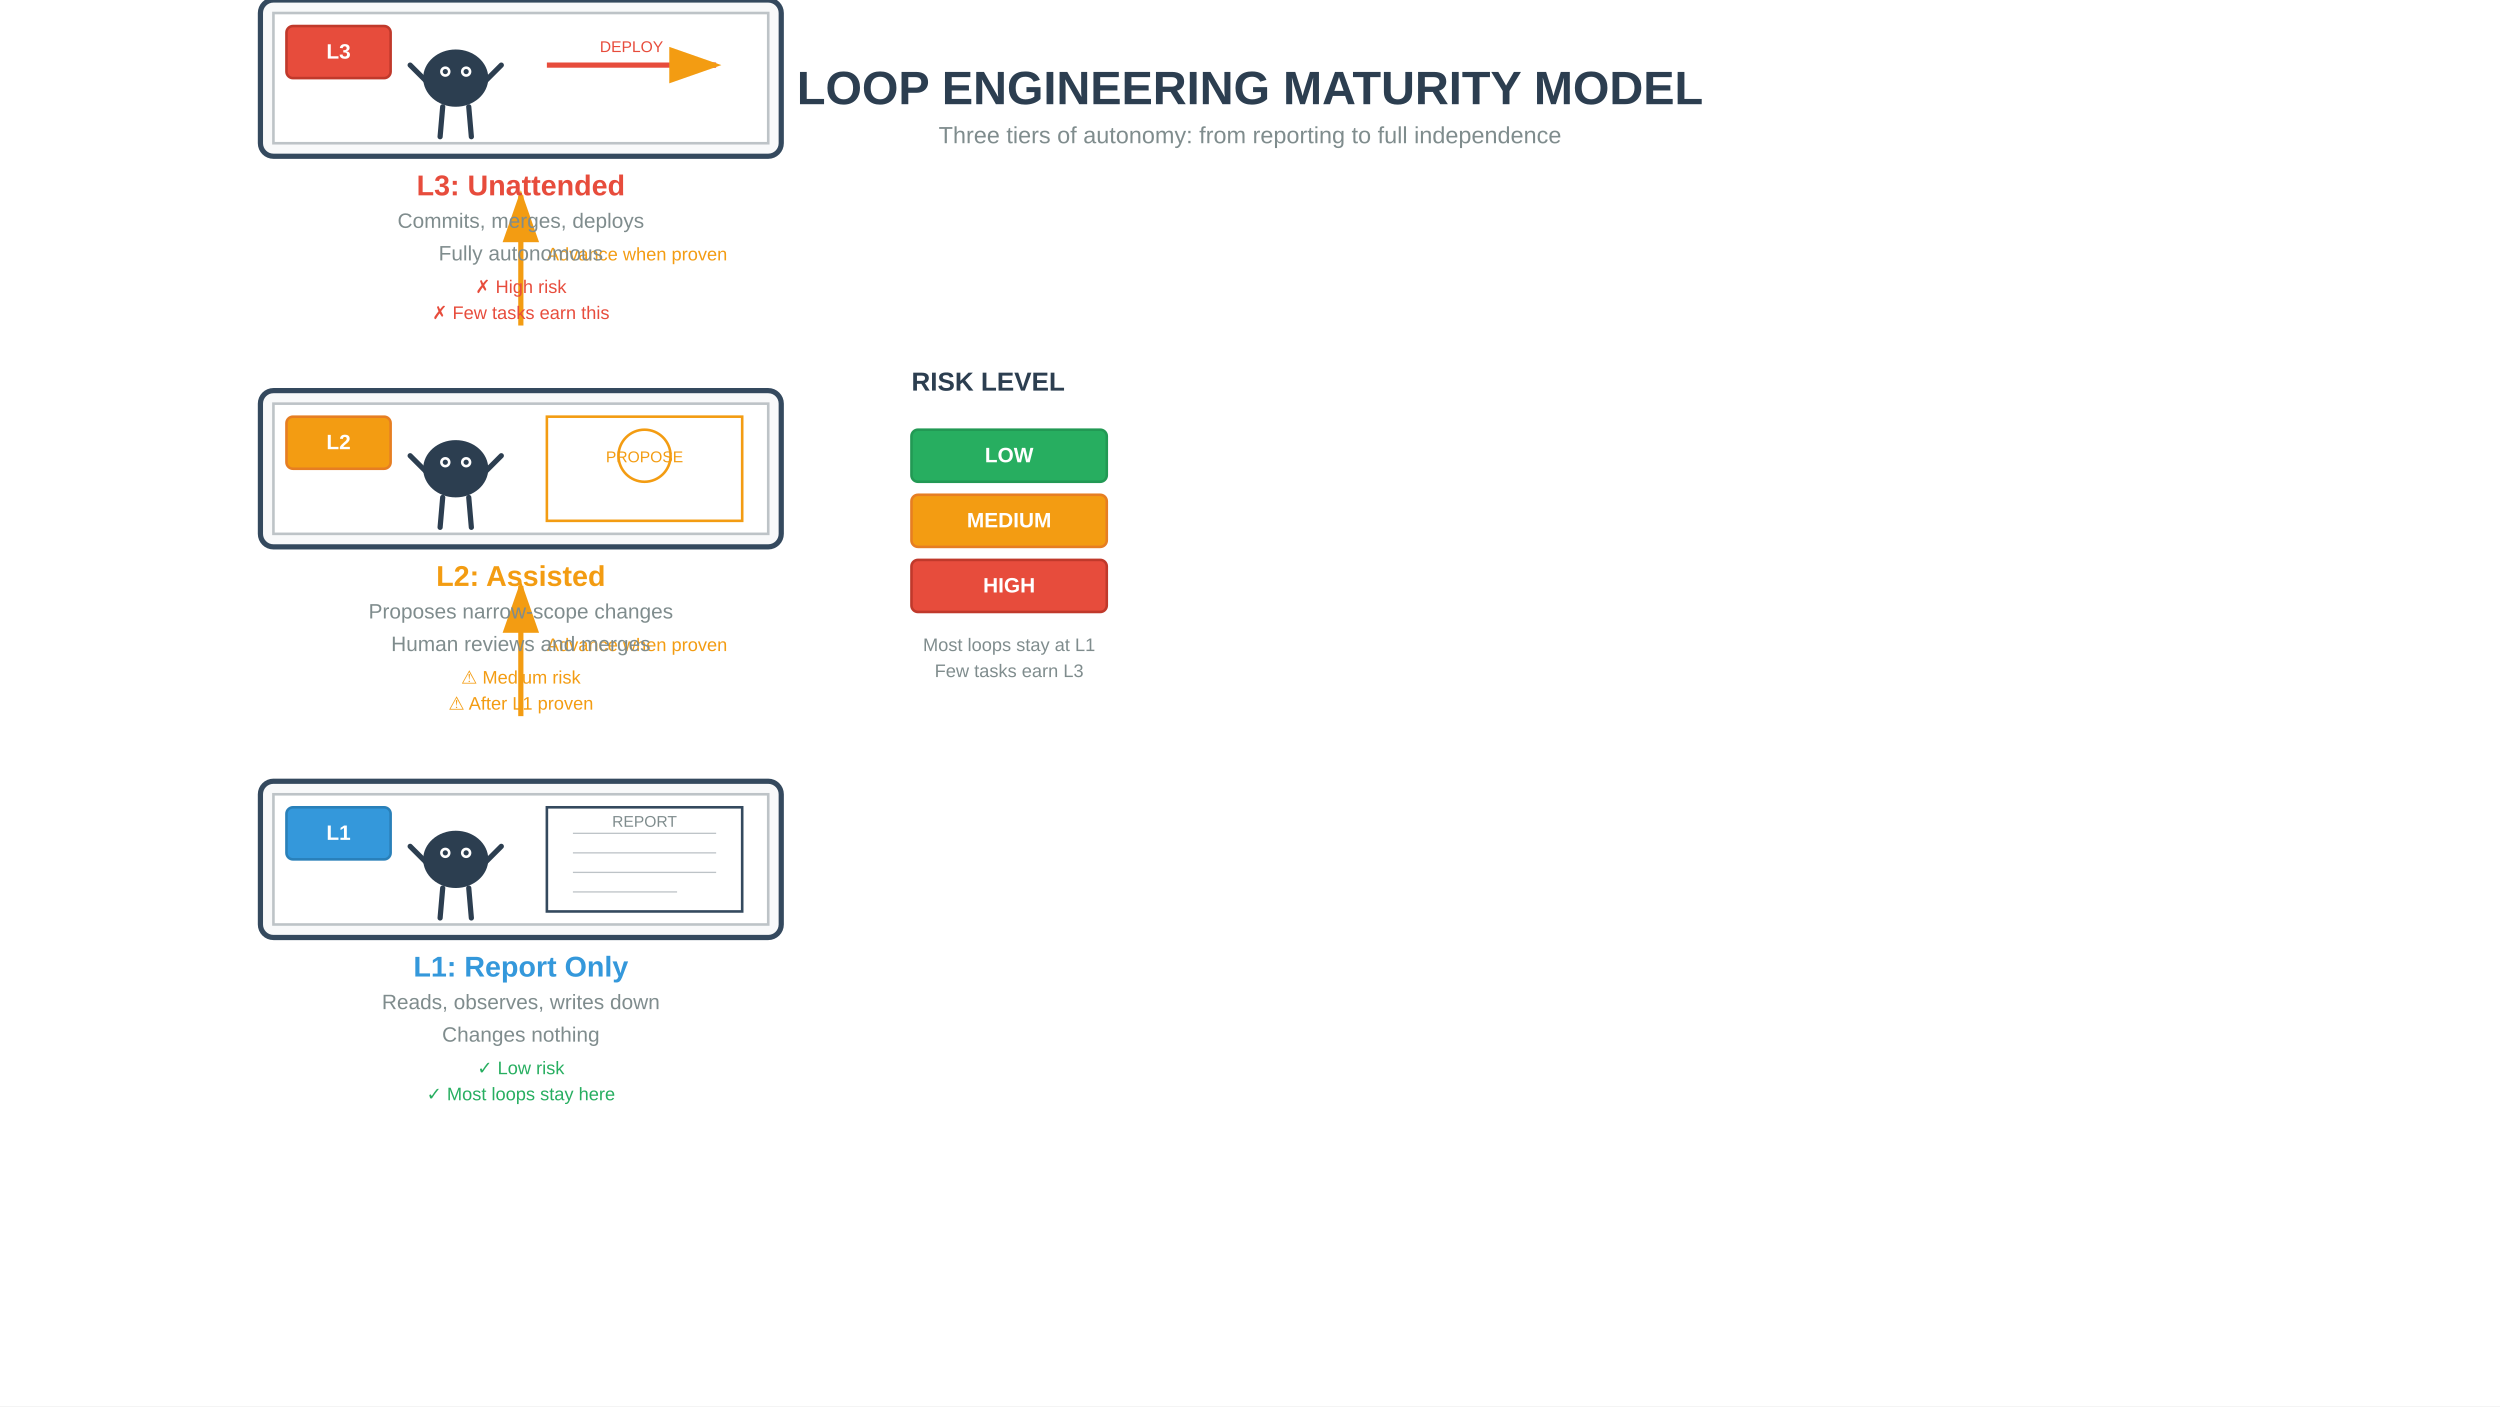
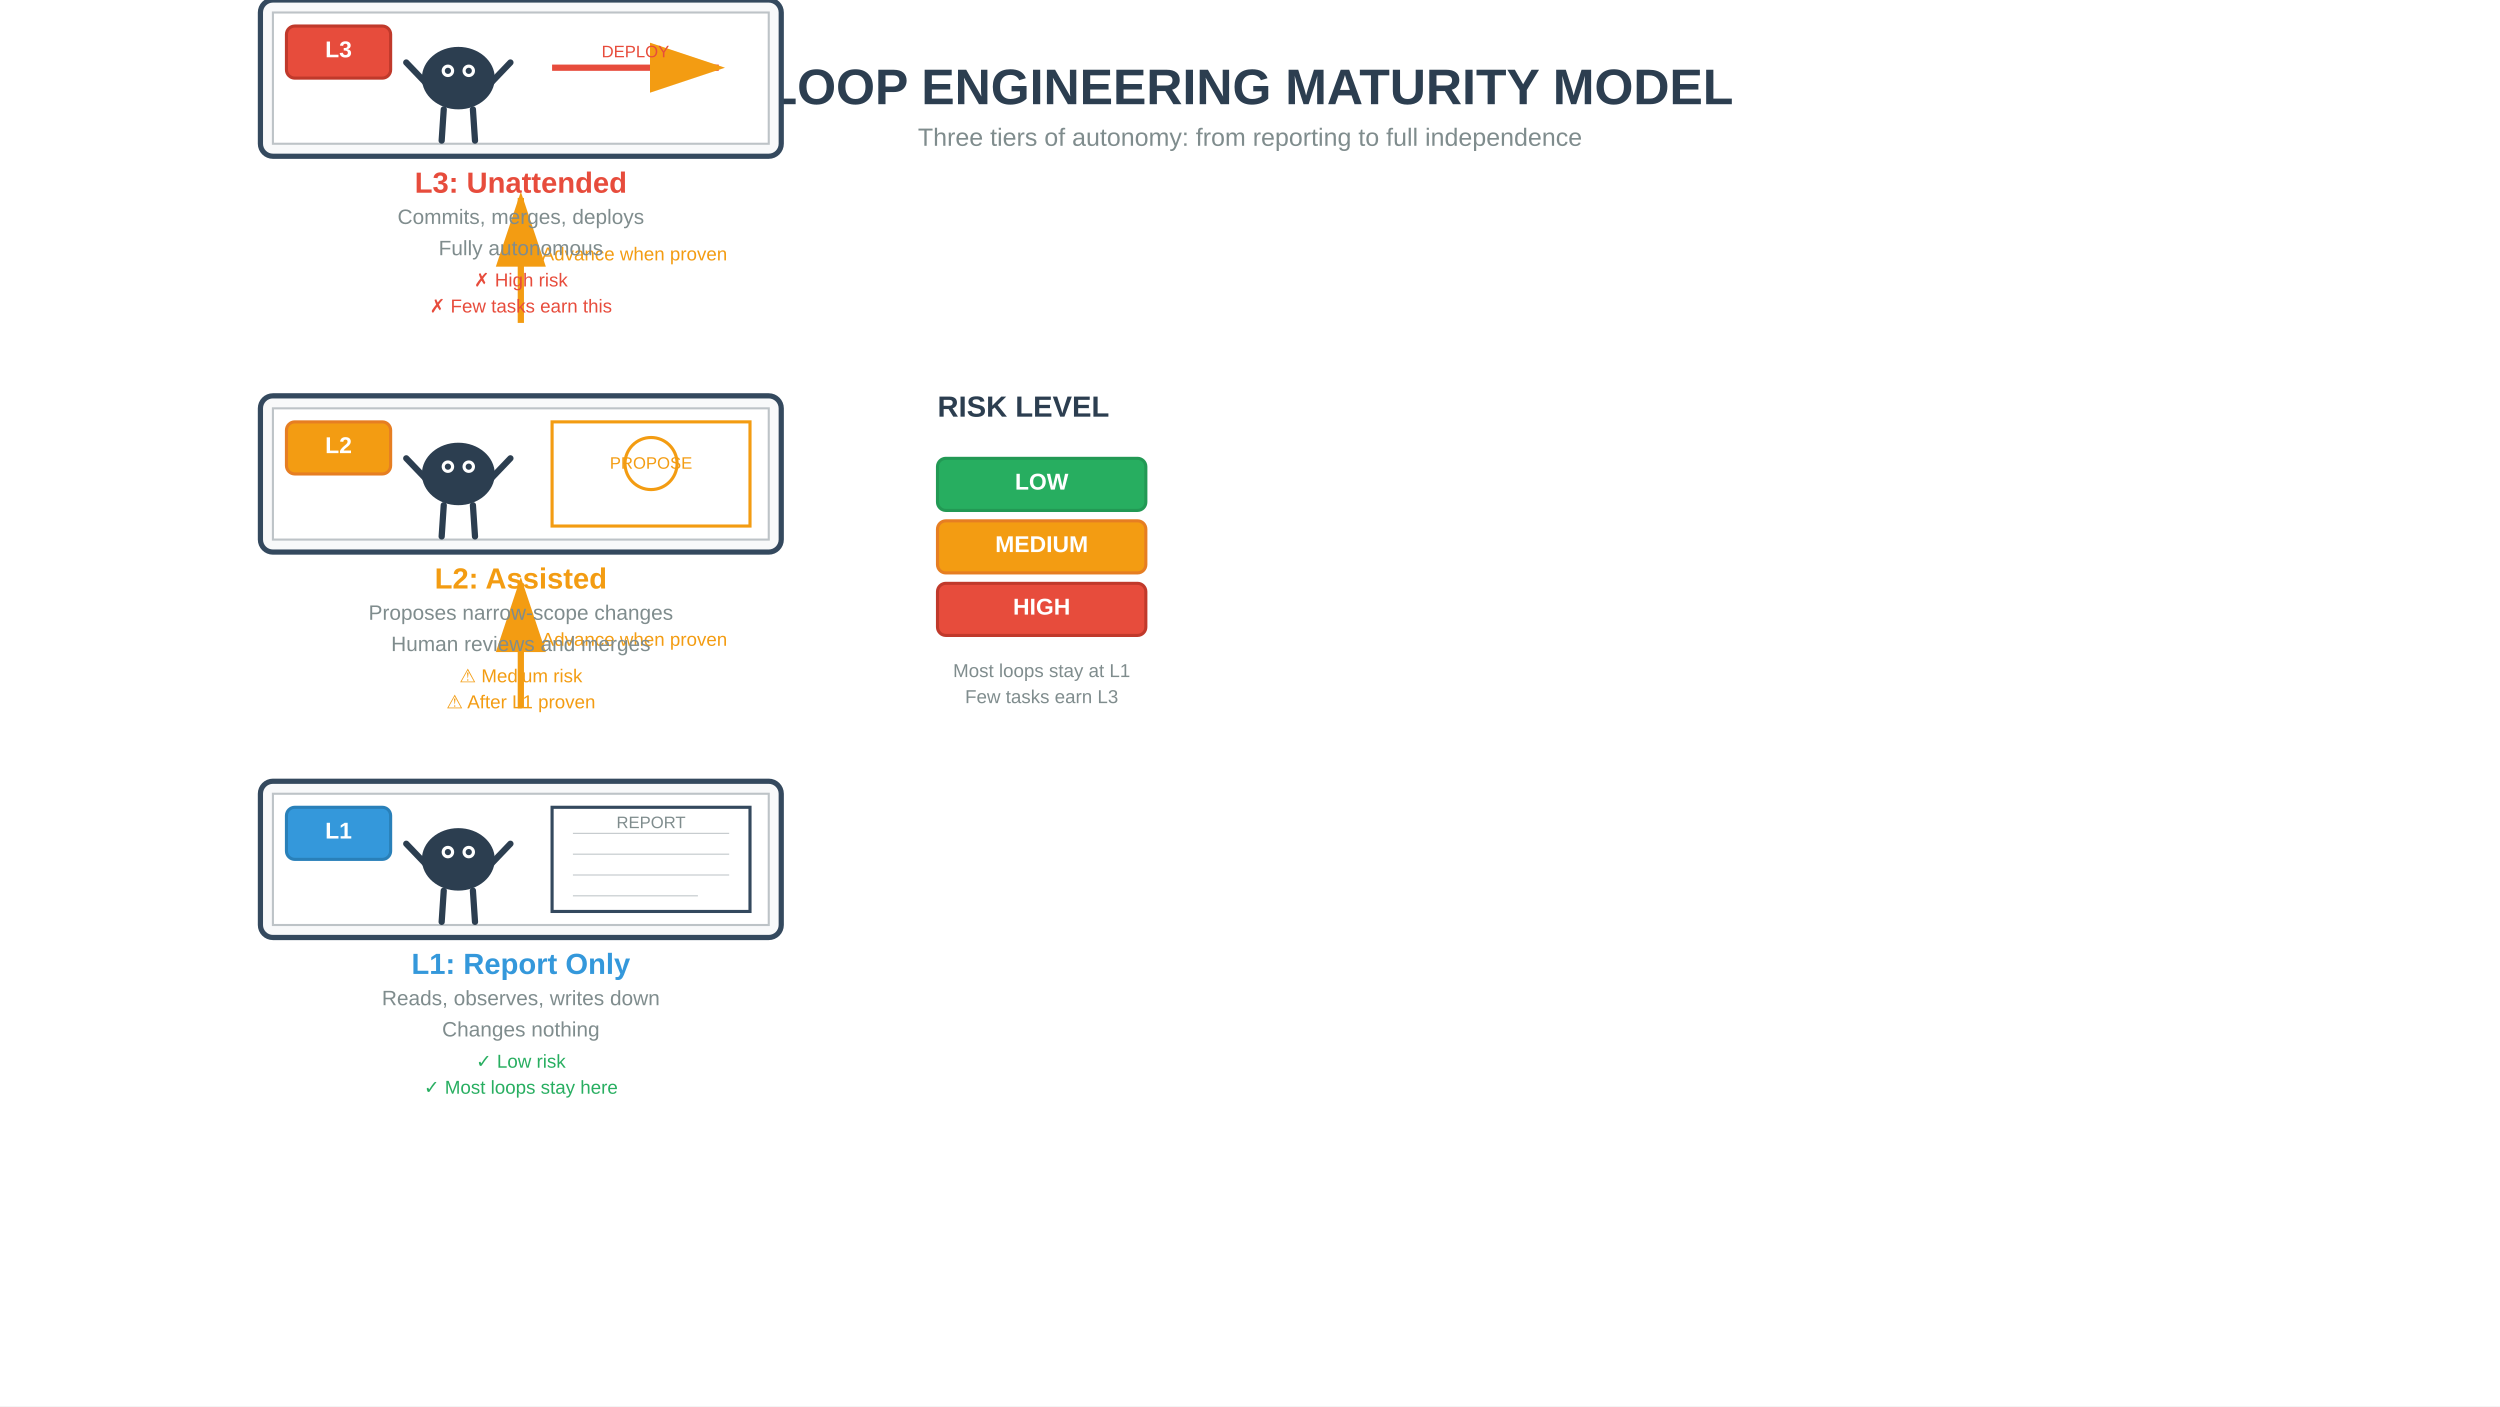
- <svg xmlns="http://www.w3.org/2000/svg" viewBox="0 0 1920 1080">
+ <svg xmlns="http://www.w3.org/2000/svg" viewBox="0 0 2400 1350">
  <rect width="100%" height="100%" fill="white" />
-   <text x="960" y="80" text-anchor="middle" font-family="Arial, sans-serif" font-size="36" font-weight="bold" fill="#2c3e50">LOOP ENGINEERING MATURITY MODEL</text>
-   <text x="960" y="110" text-anchor="middle" font-family="Arial, sans-serif" font-size="18" fill="#7f8c8d">Three tiers of autonomy: from reporting to full independence</text>
-   <g transform="translate(200, 600)">
-     <rect x="0" y="0" width="400" height="120" fill="#f8f9fa" stroke="#34495e" stroke-width="4" rx="10" />
-     <rect x="10" y="10" width="380" height="100" fill="white" stroke="#bdc3c7" stroke-width="2" />
-     <rect x="20" y="20" width="80" height="40" fill="#3498db" stroke="#2980b9" stroke-width="2" rx="5" />
-     <text x="60" y="45" text-anchor="middle" font-family="Arial, sans-serif" font-size="16" font-weight="bold" fill="white">L1</text>
-     <g transform="translate(150, 60)">
-       <ellipse cx="0" cy="0" rx="25" ry="22" fill="#2c3e50" />
-       <circle cx="-8" cy="-5" r="4" fill="white" />
-       <circle cx="8" cy="-5" r="4" fill="white" />
-       <circle cx="-8" cy="-5" r="2" fill="#2c3e50" />
-       <circle cx="8" cy="-5" r="2" fill="#2c3e50" />
-       <line x1="-20" y1="5" x2="-35" y2="-10" stroke="#2c3e50" stroke-width="4" stroke-linecap="round" />
-       <line x1="20" y1="5" x2="35" y2="-10" stroke="#2c3e50" stroke-width="4" stroke-linecap="round" />
-       <line x1="-10" y1="22" x2="-12" y2="45" stroke="#2c3e50" stroke-width="4" stroke-linecap="round" />
-       <line x1="10" y1="22" x2="12" y2="45" stroke="#2c3e50" stroke-width="4" stroke-linecap="round" />
+   <text x="1200" y="100" text-anchor="middle" font-family="Arial, sans-serif" font-size="48" font-weight="bold" fill="#2c3e50">LOOP ENGINEERING MATURITY MODEL</text>
+   <text x="1200" y="140" text-anchor="middle" font-family="Arial, sans-serif" font-size="24" fill="#7f8c8d">Three tiers of autonomy: from reporting to full independence</text>
+   <g transform="translate(250, 750)">
+     <rect x="0" y="0" width="500" height="150" fill="#f8f9fa" stroke="#34495e" stroke-width="5" rx="12" />
+     <rect x="12" y="12" width="476" height="126" fill="white" stroke="#bdc3c7" stroke-width="2" />
+     <rect x="25" y="25" width="100" height="50" fill="#3498db" stroke="#2980b9" stroke-width="3" rx="8" />
+     <text x="75" y="55" text-anchor="middle" font-family="Arial, sans-serif" font-size="22" font-weight="bold" fill="white">L1</text>
+     <g transform="translate(190, 75)">
+       <ellipse cx="0" cy="0" rx="35" ry="30" fill="#2c3e50" />
+       <circle cx="-10" cy="-7" r="6" fill="white" />
+       <circle cx="10" cy="-7" r="6" fill="white" />
+       <circle cx="-10" cy="-7" r="3" fill="#2c3e50" />
+       <circle cx="10" cy="-7" r="3" fill="#2c3e50" />
+       <line x1="-28" y1="8" x2="-50" y2="-15" stroke="#2c3e50" stroke-width="6" stroke-linecap="round" />
+       <line x1="28" y1="8" x2="50" y2="-15" stroke="#2c3e50" stroke-width="6" stroke-linecap="round" />
+       <line x1="-14" y1="30" x2="-16" y2="60" stroke="#2c3e50" stroke-width="6" stroke-linecap="round" />
+       <line x1="14" y1="30" x2="16" y2="60" stroke="#2c3e50" stroke-width="6" stroke-linecap="round" />
    </g>
-     <rect x="220" y="20" width="150" height="80" fill="white" stroke="#34495e" stroke-width="2" />
-     <line x1="240" y1="40" x2="350" y2="40" stroke="#bdc3c7" stroke-width="1" />
-     <line x1="240" y1="55" x2="350" y2="55" stroke="#bdc3c7" stroke-width="1" />
-     <line x1="240" y1="70" x2="350" y2="70" stroke="#bdc3c7" stroke-width="1" />
-     <line x1="240" y1="85" x2="320" y2="85" stroke="#bdc3c7" stroke-width="1" />
-     <text x="295" y="35" text-anchor="middle" font-family="Arial, sans-serif" font-size="12" fill="#7f8c8d">REPORT</text>
-     <text x="200" y="150" text-anchor="middle" font-family="Arial, sans-serif" font-size="22" font-weight="bold" fill="#3498db">L1: Report Only</text>
-     <text x="200" y="175" text-anchor="middle" font-family="Arial, sans-serif" font-size="16" fill="#7f8c8d">Reads, observes, writes down</text>
-     <text x="200" y="200" text-anchor="middle" font-family="Arial, sans-serif" font-size="16" fill="#7f8c8d">Changes nothing</text>
-     <text x="200" y="225" text-anchor="middle" font-family="Arial, sans-serif" font-size="14" fill="#27ae60">✓ Low risk</text>
-     <text x="200" y="245" text-anchor="middle" font-family="Arial, sans-serif" font-size="14" fill="#27ae60">✓ Most loops stay here</text>
+     <rect x="280" y="25" width="190" height="100" fill="white" stroke="#34495e" stroke-width="3" />
+     <line x1="300" y1="50" x2="450" y2="50" stroke="#bdc3c7" stroke-width="1" />
+     <line x1="300" y1="70" x2="450" y2="70" stroke="#bdc3c7" stroke-width="1" />
+     <line x1="300" y1="90" x2="450" y2="90" stroke="#bdc3c7" stroke-width="1" />
+     <line x1="300" y1="110" x2="420" y2="110" stroke="#bdc3c7" stroke-width="1" />
+     <text x="375" y="45" text-anchor="middle" font-family="Arial, sans-serif" font-size="16" fill="#7f8c8d">REPORT</text>
+     <text x="250" y="185" text-anchor="middle" font-family="Arial, sans-serif" font-size="28" font-weight="bold" fill="#3498db">L1: Report Only</text>
+     <text x="250" y="215" text-anchor="middle" font-family="Arial, sans-serif" font-size="20" fill="#7f8c8d">Reads, observes, writes down</text>
+     <text x="250" y="245" text-anchor="middle" font-family="Arial, sans-serif" font-size="20" fill="#7f8c8d">Changes nothing</text>
+     <text x="250" y="275" text-anchor="middle" font-family="Arial, sans-serif" font-size="18" fill="#27ae60">✓ Low risk</text>
+     <text x="250" y="300" text-anchor="middle" font-family="Arial, sans-serif" font-size="18" fill="#27ae60">✓ Most loops stay here</text>
  </g>
-   <path d="M 400 550 L 400 450" fill="none" stroke="#f39c12" stroke-width="4" marker-end="url(#arrowhead)" />
-   <text x="420" y="500" font-family="Arial, sans-serif" font-size="14" fill="#f39c12">Advance when proven</text>
-   <g transform="translate(200, 300)">
-     <rect x="0" y="0" width="400" height="120" fill="#f8f9fa" stroke="#34495e" stroke-width="4" rx="10" />
-     <rect x="10" y="10" width="380" height="100" fill="white" stroke="#bdc3c7" stroke-width="2" />
-     <rect x="20" y="20" width="80" height="40" fill="#f39c12" stroke="#e67e22" stroke-width="2" rx="5" />
-     <text x="60" y="45" text-anchor="middle" font-family="Arial, sans-serif" font-size="16" font-weight="bold" fill="white">L2</text>
-     <g transform="translate(150, 60)">
-       <ellipse cx="0" cy="0" rx="25" ry="22" fill="#2c3e50" />
-       <circle cx="-8" cy="-5" r="4" fill="white" />
-       <circle cx="8" cy="-5" r="4" fill="white" />
-       <circle cx="-8" cy="-5" r="2" fill="#2c3e50" />
-       <circle cx="8" cy="-5" r="2" fill="#2c3e50" />
-       <line x1="-20" y1="5" x2="-35" y2="-10" stroke="#2c3e50" stroke-width="4" stroke-linecap="round" />
-       <line x1="20" y1="5" x2="35" y2="-10" stroke="#2c3e50" stroke-width="4" stroke-linecap="round" />
-       <line x1="-10" y1="22" x2="-12" y2="45" stroke="#2c3e50" stroke-width="4" stroke-linecap="round" />
-       <line x1="10" y1="22" x2="12" y2="45" stroke="#2c3e50" stroke-width="4" stroke-linecap="round" />
+   <path d="M 500 680 L 500 560" fill="none" stroke="#f39c12" stroke-width="6" marker-end="url(#arrowhead)" />
+   <text x="520" y="620" font-family="Arial, sans-serif" font-size="18" fill="#f39c12">Advance when proven</text>
+   <g transform="translate(250, 380)">
+     <rect x="0" y="0" width="500" height="150" fill="#f8f9fa" stroke="#34495e" stroke-width="5" rx="12" />
+     <rect x="12" y="12" width="476" height="126" fill="white" stroke="#bdc3c7" stroke-width="2" />
+     <rect x="25" y="25" width="100" height="50" fill="#f39c12" stroke="#e67e22" stroke-width="3" rx="8" />
+     <text x="75" y="55" text-anchor="middle" font-family="Arial, sans-serif" font-size="22" font-weight="bold" fill="white">L2</text>
+     <g transform="translate(190, 75)">
+       <ellipse cx="0" cy="0" rx="35" ry="30" fill="#2c3e50" />
+       <circle cx="-10" cy="-7" r="6" fill="white" />
+       <circle cx="10" cy="-7" r="6" fill="white" />
+       <circle cx="-10" cy="-7" r="3" fill="#2c3e50" />
+       <circle cx="10" cy="-7" r="3" fill="#2c3e50" />
+       <line x1="-28" y1="8" x2="-50" y2="-15" stroke="#2c3e50" stroke-width="6" stroke-linecap="round" />
+       <line x1="28" y1="8" x2="50" y2="-15" stroke="#2c3e50" stroke-width="6" stroke-linecap="round" />
+       <line x1="-14" y1="30" x2="-16" y2="60" stroke="#2c3e50" stroke-width="6" stroke-linecap="round" />
+       <line x1="14" y1="30" x2="16" y2="60" stroke="#2c3e50" stroke-width="6" stroke-linecap="round" />
    </g>
-     <rect x="220" y="20" width="150" height="80" fill="white" stroke="#f39c12" stroke-width="2" />
-     <circle cx="295" cy="50" r="20" fill="none" stroke="#f39c12" stroke-width="2" />
-     <text x="295" y="55" text-anchor="middle" font-family="Arial, sans-serif" font-size="12" fill="#f39c12">PROPOSE</text>
-     <text x="200" y="150" text-anchor="middle" font-family="Arial, sans-serif" font-size="22" font-weight="bold" fill="#f39c12">L2: Assisted</text>
-     <text x="200" y="175" text-anchor="middle" font-family="Arial, sans-serif" font-size="16" fill="#7f8c8d">Proposes narrow-scope changes</text>
-     <text x="200" y="200" text-anchor="middle" font-family="Arial, sans-serif" font-size="16" fill="#7f8c8d">Human reviews and merges</text>
-     <text x="200" y="225" text-anchor="middle" font-family="Arial, sans-serif" font-size="14" fill="#f39c12">⚠ Medium risk</text>
-     <text x="200" y="245" text-anchor="middle" font-family="Arial, sans-serif" font-size="14" fill="#f39c12">⚠ After L1 proven</text>
+     <rect x="280" y="25" width="190" height="100" fill="white" stroke="#f39c12" stroke-width="3" />
+     <circle cx="375" cy="65" r="25" fill="none" stroke="#f39c12" stroke-width="3" />
+     <text x="375" y="70" text-anchor="middle" font-family="Arial, sans-serif" font-size="16" fill="#f39c12">PROPOSE</text>
+     <text x="250" y="185" text-anchor="middle" font-family="Arial, sans-serif" font-size="28" font-weight="bold" fill="#f39c12">L2: Assisted</text>
+     <text x="250" y="215" text-anchor="middle" font-family="Arial, sans-serif" font-size="20" fill="#7f8c8d">Proposes narrow-scope changes</text>
+     <text x="250" y="245" text-anchor="middle" font-family="Arial, sans-serif" font-size="20" fill="#7f8c8d">Human reviews and merges</text>
+     <text x="250" y="275" text-anchor="middle" font-family="Arial, sans-serif" font-size="18" fill="#f39c12">⚠ Medium risk</text>
+     <text x="250" y="300" text-anchor="middle" font-family="Arial, sans-serif" font-size="18" fill="#f39c12">⚠ After L1 proven</text>
  </g>
-   <path d="M 400 250 L 400 150" fill="none" stroke="#f39c12" stroke-width="4" marker-end="url(#arrowhead)" />
-   <text x="420" y="200" font-family="Arial, sans-serif" font-size="14" fill="#f39c12">Advance when proven</text>
-   <g transform="translate(200, 0)">
-     <rect x="0" y="0" width="400" height="120" fill="#f8f9fa" stroke="#34495e" stroke-width="4" rx="10" />
-     <rect x="10" y="10" width="380" height="100" fill="white" stroke="#bdc3c7" stroke-width="2" />
-     <rect x="20" y="20" width="80" height="40" fill="#e74c3c" stroke="#c0392b" stroke-width="2" rx="5" />
-     <text x="60" y="45" text-anchor="middle" font-family="Arial, sans-serif" font-size="16" font-weight="bold" fill="white">L3</text>
-     <g transform="translate(150, 60)">
-       <ellipse cx="0" cy="0" rx="25" ry="22" fill="#2c3e50" />
-       <circle cx="-8" cy="-5" r="4" fill="white" />
-       <circle cx="8" cy="-5" r="4" fill="white" />
-       <circle cx="-8" cy="-5" r="2" fill="#2c3e50" />
-       <circle cx="8" cy="-5" r="2" fill="#2c3e50" />
-       <line x1="-20" y1="5" x2="-35" y2="-10" stroke="#2c3e50" stroke-width="4" stroke-linecap="round" />
-       <line x1="20" y1="5" x2="35" y2="-10" stroke="#2c3e50" stroke-width="4" stroke-linecap="round" />
-       <line x1="-10" y1="22" x2="-12" y2="45" stroke="#2c3e50" stroke-width="4" stroke-linecap="round" />
-       <line x1="10" y1="22" x2="12" y2="45" stroke="#2c3e50" stroke-width="4" stroke-linecap="round" />
+   <path d="M 500 310 L 500 190" fill="none" stroke="#f39c12" stroke-width="6" marker-end="url(#arrowhead)" />
+   <text x="520" y="250" font-family="Arial, sans-serif" font-size="18" fill="#f39c12">Advance when proven</text>
+   <g transform="translate(250, 0)">
+     <rect x="0" y="0" width="500" height="150" fill="#f8f9fa" stroke="#34495e" stroke-width="5" rx="12" />
+     <rect x="12" y="12" width="476" height="126" fill="white" stroke="#bdc3c7" stroke-width="2" />
+     <rect x="25" y="25" width="100" height="50" fill="#e74c3c" stroke="#c0392b" stroke-width="3" rx="8" />
+     <text x="75" y="55" text-anchor="middle" font-family="Arial, sans-serif" font-size="22" font-weight="bold" fill="white">L3</text>
+     <g transform="translate(190, 75)">
+       <ellipse cx="0" cy="0" rx="35" ry="30" fill="#2c3e50" />
+       <circle cx="-10" cy="-7" r="6" fill="white" />
+       <circle cx="10" cy="-7" r="6" fill="white" />
+       <circle cx="-10" cy="-7" r="3" fill="#2c3e50" />
+       <circle cx="10" cy="-7" r="3" fill="#2c3e50" />
+       <line x1="-28" y1="8" x2="-50" y2="-15" stroke="#2c3e50" stroke-width="6" stroke-linecap="round" />
+       <line x1="28" y1="8" x2="50" y2="-15" stroke="#2c3e50" stroke-width="6" stroke-linecap="round" />
+       <line x1="-14" y1="30" x2="-16" y2="60" stroke="#2c3e50" stroke-width="6" stroke-linecap="round" />
+       <line x1="14" y1="30" x2="16" y2="60" stroke="#2c3e50" stroke-width="6" stroke-linecap="round" />
    </g>
-     <path d="M 220 50 L 350 50" fill="none" stroke="#e74c3c" stroke-width="4" marker-end="url(#arrowhead)" />
-     <text x="285" y="40" text-anchor="middle" font-family="Arial, sans-serif" font-size="12" fill="#e74c3c">DEPLOY</text>
-     <text x="200" y="150" text-anchor="middle" font-family="Arial, sans-serif" font-size="22" font-weight="bold" fill="#e74c3c">L3: Unattended</text>
-     <text x="200" y="175" text-anchor="middle" font-family="Arial, sans-serif" font-size="16" fill="#7f8c8d">Commits, merges, deploys</text>
-     <text x="200" y="200" text-anchor="middle" font-family="Arial, sans-serif" font-size="16" fill="#7f8c8d">Fully autonomous</text>
-     <text x="200" y="225" text-anchor="middle" font-family="Arial, sans-serif" font-size="14" fill="#e74c3c">✗ High risk</text>
-     <text x="200" y="245" text-anchor="middle" font-family="Arial, sans-serif" font-size="14" fill="#e74c3c">✗ Few tasks earn this</text>
+     <path d="M 280 65 L 440 65" fill="none" stroke="#e74c3c" stroke-width="6" marker-end="url(#arrowhead)" />
+     <text x="360" y="55" text-anchor="middle" font-family="Arial, sans-serif" font-size="16" fill="#e74c3c">DEPLOY</text>
+     <text x="250" y="185" text-anchor="middle" font-family="Arial, sans-serif" font-size="28" font-weight="bold" fill="#e74c3c">L3: Unattended</text>
+     <text x="250" y="215" text-anchor="middle" font-family="Arial, sans-serif" font-size="20" fill="#7f8c8d">Commits, merges, deploys</text>
+     <text x="250" y="245" text-anchor="middle" font-family="Arial, sans-serif" font-size="20" fill="#7f8c8d">Fully autonomous</text>
+     <text x="250" y="275" text-anchor="middle" font-family="Arial, sans-serif" font-size="18" fill="#e74c3c">✗ High risk</text>
+     <text x="250" y="300" text-anchor="middle" font-family="Arial, sans-serif" font-size="18" fill="#e74c3c">✗ Few tasks earn this</text>
  </g>
-   <g transform="translate(700, 300)">
-     <text x="0" y="0" font-family="Arial, sans-serif" font-size="20" font-weight="bold" fill="#2c3e50">RISK LEVEL</text>
-     <rect x="0" y="30" width="150" height="40" fill="#27ae60" stroke="#229954" stroke-width="2" rx="5" />
-     <text x="75" y="55" text-anchor="middle" font-family="Arial, sans-serif" font-size="16" font-weight="bold" fill="white">LOW</text>
-     <rect x="0" y="80" width="150" height="40" fill="#f39c12" stroke="#e67e22" stroke-width="2" rx="5" />
-     <text x="75" y="105" text-anchor="middle" font-family="Arial, sans-serif" font-size="16" font-weight="bold" fill="white">MEDIUM</text>
-     <rect x="0" y="130" width="150" height="40" fill="#e74c3c" stroke="#c0392b" stroke-width="2" rx="5" />
-     <text x="75" y="155" text-anchor="middle" font-family="Arial, sans-serif" font-size="16" font-weight="bold" fill="white">HIGH</text>
-     <text x="75" y="200" text-anchor="middle" font-family="Arial, sans-serif" font-size="14" fill="#7f8c8d">Most loops stay at L1</text>
-     <text x="75" y="220" text-anchor="middle" font-family="Arial, sans-serif" font-size="14" fill="#7f8c8d">Few tasks earn L3</text>
+   <g transform="translate(900, 400)">
+     <text x="0" y="0" font-family="Arial, sans-serif" font-size="28" font-weight="bold" fill="#2c3e50">RISK LEVEL</text>
+     <rect x="0" y="40" width="200" height="50" fill="#27ae60" stroke="#229954" stroke-width="3" rx="8" />
+     <text x="100" y="70" text-anchor="middle" font-family="Arial, sans-serif" font-size="22" font-weight="bold" fill="white">LOW</text>
+     <rect x="0" y="100" width="200" height="50" fill="#f39c12" stroke="#e67e22" stroke-width="3" rx="8" />
+     <text x="100" y="130" text-anchor="middle" font-family="Arial, sans-serif" font-size="22" font-weight="bold" fill="white">MEDIUM</text>
+     <rect x="0" y="160" width="200" height="50" fill="#e74c3c" stroke="#c0392b" stroke-width="3" rx="8" />
+     <text x="100" y="190" text-anchor="middle" font-family="Arial, sans-serif" font-size="22" font-weight="bold" fill="white">HIGH</text>
+     <text x="100" y="250" text-anchor="middle" font-family="Arial, sans-serif" font-size="18" fill="#7f8c8d">Most loops stay at L1</text>
+     <text x="100" y="275" text-anchor="middle" font-family="Arial, sans-serif" font-size="18" fill="#7f8c8d">Few tasks earn L3</text>
  </g>
  <defs>
-     <marker id="arrowhead" markerWidth="10" markerHeight="7" refX="9" refY="3.5" orient="auto">
-       <polygon points="0 0, 10 3.5, 0 7" fill="#f39c12" />
+     <marker id="arrowhead" markerWidth="12" markerHeight="8" refX="11" refY="4" orient="auto">
+       <polygon points="0 0, 12 4, 0 8" fill="#f39c12" />
    </marker>
  </defs>
</svg>
